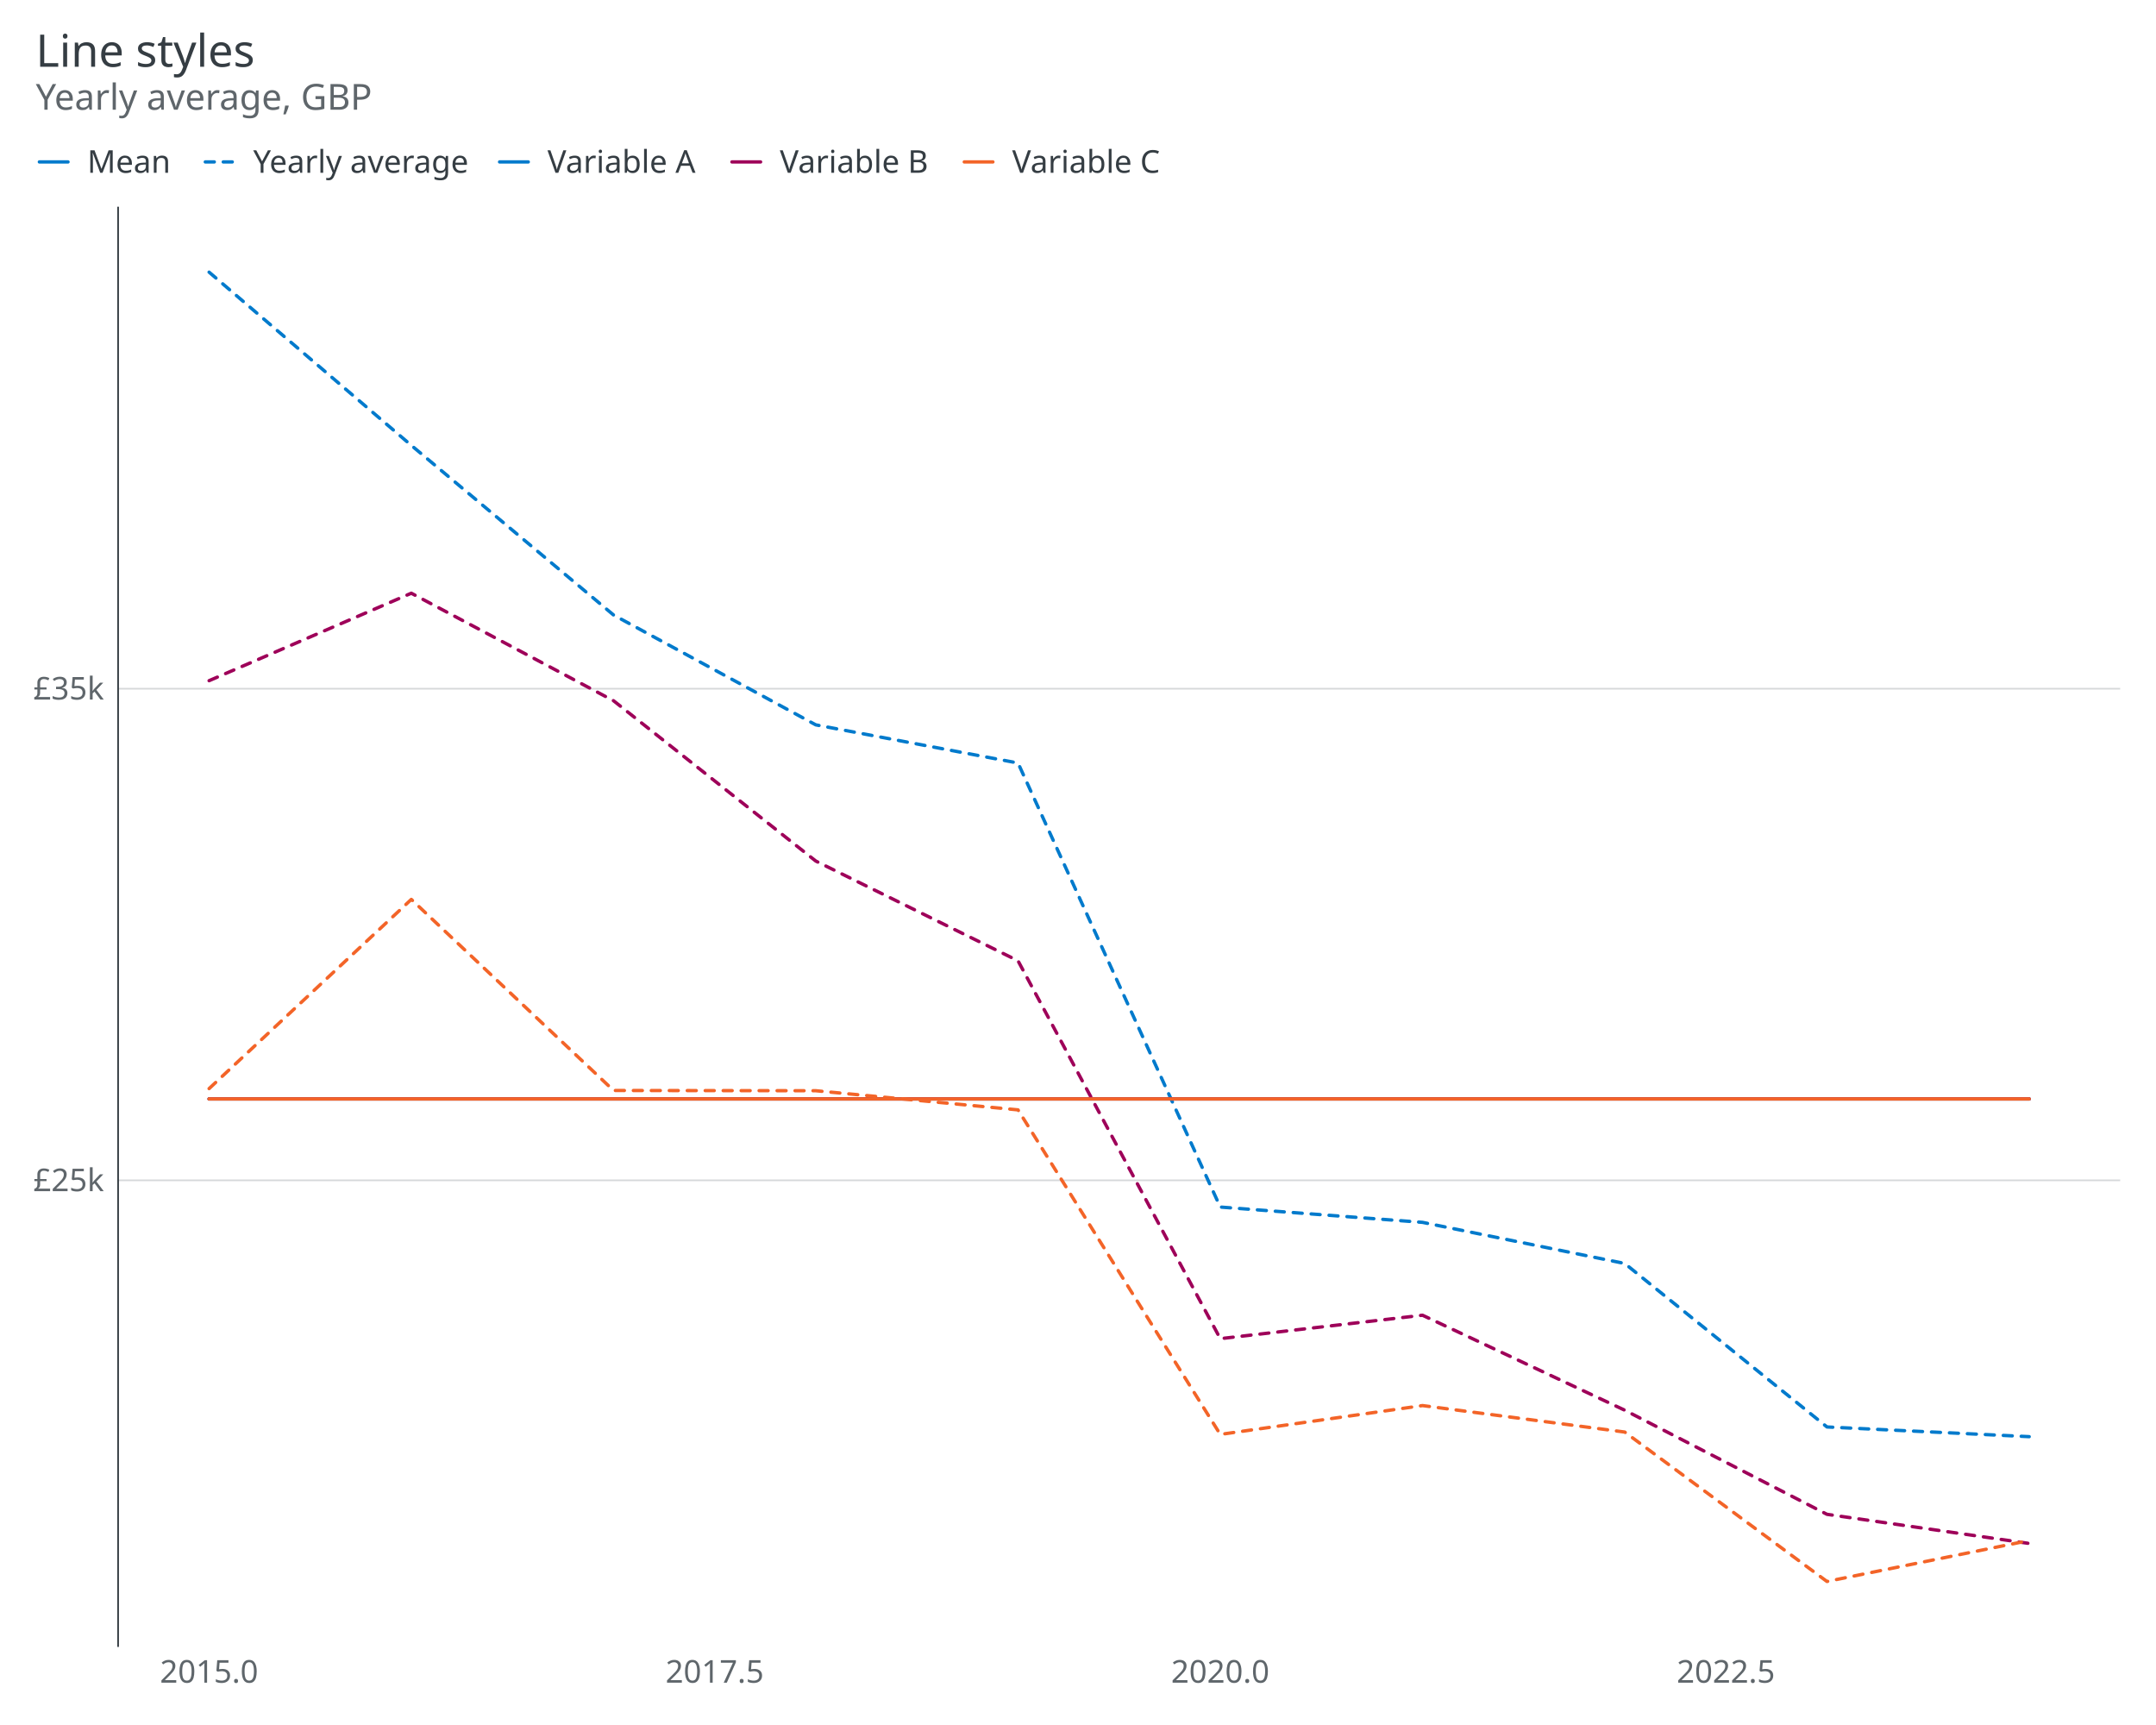
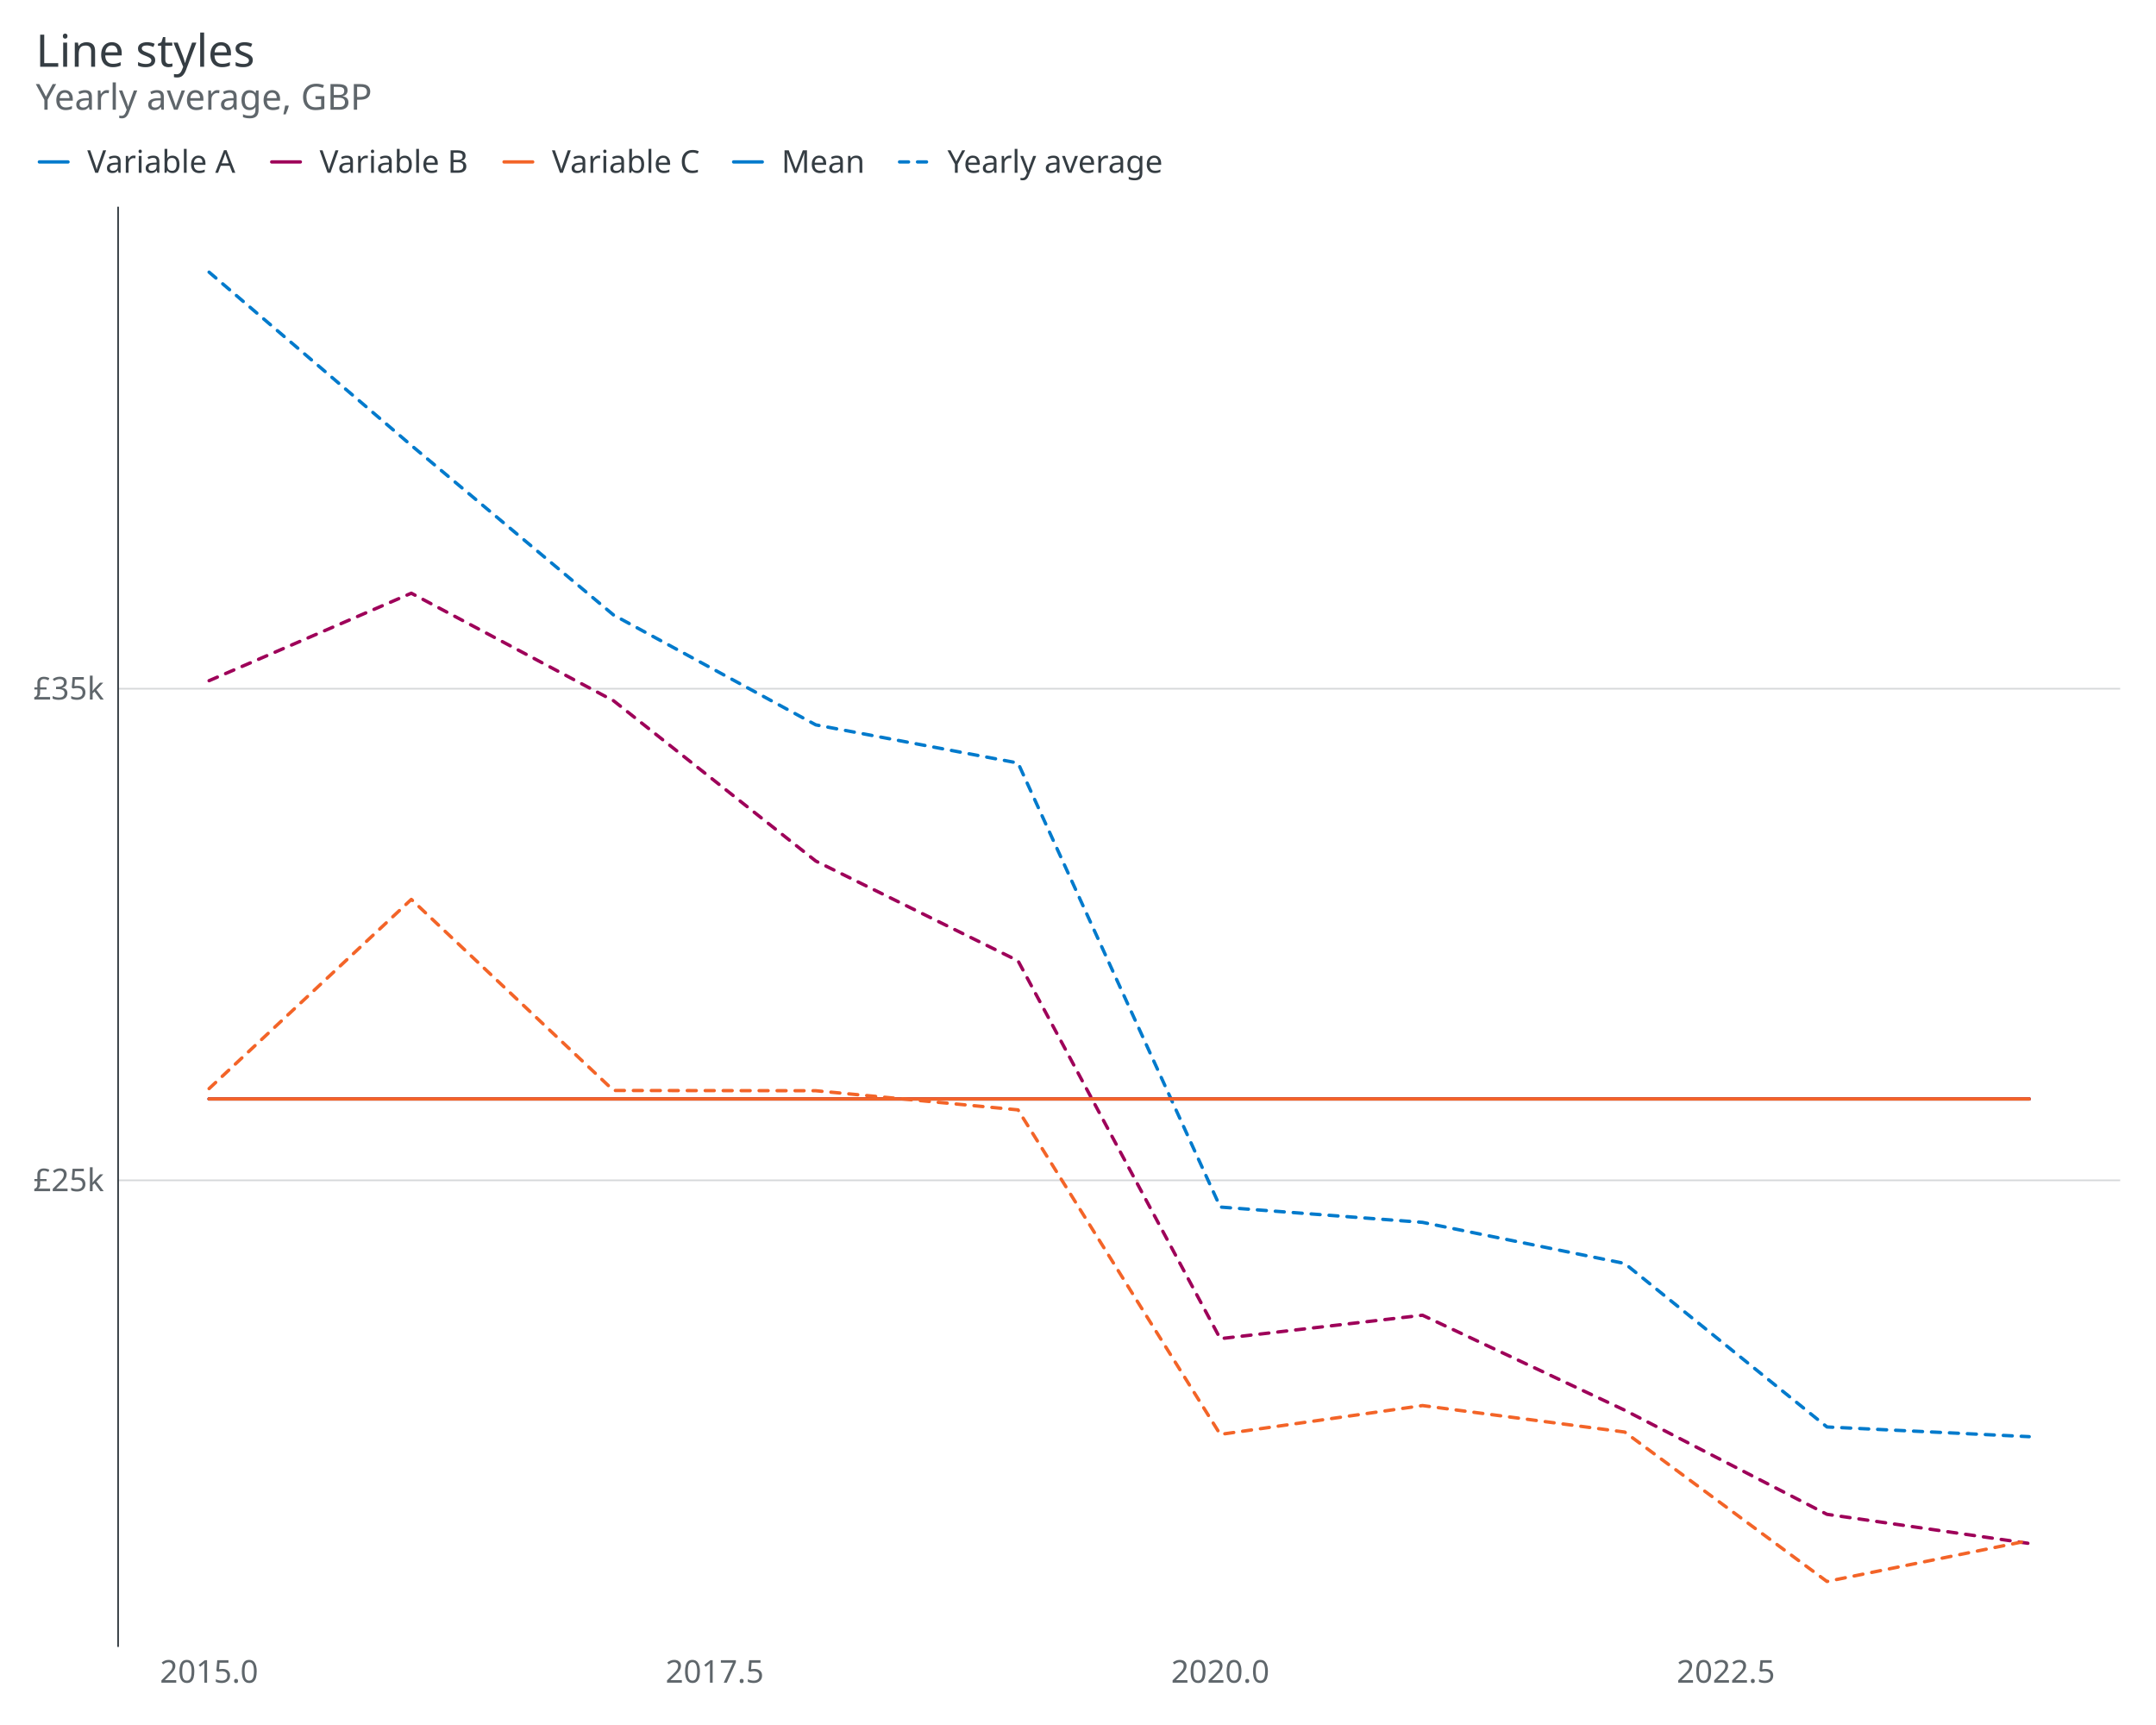
<svg xmlns="http://www.w3.org/2000/svg" class="svglite" data-engine-version="2.0" width="720.00pt" height="576.00pt" viewBox="0 0 720.00 576.00">
  <defs>
    <style type="text/css">
    .svglite line, .svglite polyline, .svglite polygon, .svglite path, .svglite rect, .svglite circle {
      fill: none;
      stroke: #000000;
      stroke-linecap: round;
      stroke-linejoin: round;
      stroke-miterlimit: 10.00;
    }
  </style>
  </defs>
  <rect width="100%" height="100%" style="stroke: none; fill: #FFFFFF;" />
  <defs>
    <clipPath id="cpMC4wMHw3MjAuMDB8MC4wMHw1NzYuMDA=">
      <rect x="0.00" y="0.00" width="720.00" height="576.00" />
    </clipPath>
  </defs>
  <g clip-path="url(#cpMC4wMHw3MjAuMDB8MC4wMHw1NzYuMDA=)">
    <rect x="0.00" y="0.00" width="720.00" height="576.00" style="stroke-width: 1.02; stroke: none; fill: #FFFFFF;" />
  </g>
  <defs>
    <clipPath id="cpMzkuNDR8NzA4LjA0fDY5LjAyfDU0OS45Mw==">
      <rect x="39.44" y="69.02" width="668.61" height="480.91" />
    </clipPath>
  </defs>
  <g clip-path="url(#cpMzkuNDR8NzA4LjA0fDY5LjAyfDU0OS45Mw==)">
    <rect x="39.44" y="69.02" width="668.61" height="480.91" style="stroke-width: 1.02; stroke: none; fill: #FFFFFF;" />
    <polyline points="39.44,394.13 708.04,394.13 " style="stroke-width: 0.56; stroke: #D6D8DA; stroke-linecap: butt;" />
    <polyline points="39.44,229.97 708.04,229.97 " style="stroke-width: 0.56; stroke: #D6D8DA; stroke-linecap: butt;" />
    <polyline points="69.83,366.95 137.36,366.95 204.90,366.95 272.44,366.95 339.97,366.95 407.51,366.95 475.05,366.95 542.58,366.95 610.12,366.95 677.65,366.95 " style="stroke-width: 1.12; stroke: #007ACC;" />
    <polyline points="69.83,90.88 137.36,148.72 204.90,205.36 272.44,242.04 339.97,254.78 407.51,403.05 475.05,408.16 542.58,421.89 610.12,476.48 677.65,479.72 " style="stroke-width: 1.12; stroke: #007ACC; stroke-dasharray: 3.00,3.00;" />
    <polyline points="69.83,366.95 137.36,366.95 204.90,366.95 272.44,366.95 339.97,366.95 407.51,366.95 475.05,366.95 542.58,366.95 610.12,366.95 677.65,366.95 " style="stroke-width: 1.12; stroke: #9E0059;" />
    <polyline points="69.83,227.29 137.36,198.08 204.90,233.99 272.44,287.52 339.97,320.82 407.51,447.00 475.05,439.17 542.58,470.88 610.12,505.65 677.65,515.38 " style="stroke-width: 1.12; stroke: #9E0059; stroke-dasharray: 3.00,3.00;" />
    <polyline points="69.83,366.95 137.36,366.95 204.90,366.95 272.44,366.95 339.97,366.95 407.51,366.95 475.05,366.95 542.58,366.95 610.12,366.95 677.65,366.95 " style="stroke-width: 1.12; stroke: #F36428;" />
    <polyline points="69.83,363.50 137.36,300.32 204.90,364.13 272.44,364.21 339.97,370.60 407.51,478.97 475.05,469.34 542.58,478.18 610.12,528.07 677.65,514.40 " style="stroke-width: 1.12; stroke: #F36428; stroke-dasharray: 3.00,3.00;" />
  </g>
  <g clip-path="url(#cpMC4wMHw3MjAuMDB8MC4wMHw1NzYuMDA=)">
    <polyline points="39.44,549.93 39.44,69.02 " style="stroke-width: 0.56; stroke: #353D43; stroke-linecap: butt;" />
    <text x="34.73" y="397.75" text-anchor="end" style="font-size: 10.50px; fill: #5F666B; font-family: sans;" textLength="22.77px" lengthAdjust="spacingAndGlyphs">£25k</text>
    <text x="34.73" y="233.58" text-anchor="end" style="font-size: 10.50px; fill: #5F666B; font-family: sans;" textLength="22.77px" lengthAdjust="spacingAndGlyphs">£35k</text>
    <text x="69.83" y="561.87" text-anchor="middle" style="font-size: 10.50px; fill: #5F666B; font-family: sans;" textLength="32.12px" lengthAdjust="spacingAndGlyphs">2015.0</text>
    <text x="238.67" y="561.87" text-anchor="middle" style="font-size: 10.50px; fill: #5F666B; font-family: sans;" textLength="32.12px" lengthAdjust="spacingAndGlyphs">2017.5</text>
    <text x="407.51" y="561.87" text-anchor="middle" style="font-size: 10.50px; fill: #5F666B; font-family: sans;" textLength="32.12px" lengthAdjust="spacingAndGlyphs">2020.0</text>
    <text x="576.35" y="561.87" text-anchor="middle" style="font-size: 10.50px; fill: #5F666B; font-family: sans;" textLength="32.12px" lengthAdjust="spacingAndGlyphs">2022.5</text>
    <line x1="13.15" y1="54.07" x2="22.71" y2="54.07" style="stroke-width: 1.12; stroke: #007ACC;" />
-     <line x1="68.56" y1="54.07" x2="78.13" y2="54.07" style="stroke-width: 1.12; stroke: #007ACC; stroke-dasharray: 3.00,3.00;" />
-     <text x="29.14" y="57.69" style="font-size: 10.50px; fill: #353D43; font-family: sans;" textLength="26.27px" lengthAdjust="spacingAndGlyphs">Mean</text>
-     <text x="84.55" y="57.69" style="font-size: 10.50px; fill: #353D43; font-family: sans;" textLength="70.64px" lengthAdjust="spacingAndGlyphs">Yearly average</text>
-     <line x1="166.84" y1="54.07" x2="176.41" y2="54.07" style="stroke-width: 1.12; stroke: #007ACC;" />
-     <line x1="244.43" y1="54.07" x2="254.00" y2="54.07" style="stroke-width: 1.12; stroke: #9E0059;" />
-     <line x1="322.02" y1="54.07" x2="331.58" y2="54.07" style="stroke-width: 1.12; stroke: #F36428;" />
-     <text x="182.83" y="57.69" style="font-size: 10.50px; fill: #353D43; font-family: sans;" textLength="48.45px" lengthAdjust="spacingAndGlyphs">Variable A</text>
-     <text x="260.42" y="57.69" style="font-size: 10.50px; fill: #353D43; font-family: sans;" textLength="48.45px" lengthAdjust="spacingAndGlyphs">Variable B</text>
-     <text x="338.01" y="57.69" style="font-size: 10.50px; fill: #353D43; font-family: sans;" textLength="49.03px" lengthAdjust="spacingAndGlyphs">Variable C</text>
+     <line x1="90.74" y1="54.07" x2="100.30" y2="54.07" style="stroke-width: 1.12; stroke: #9E0059;" />
+     <line x1="168.33" y1="54.07" x2="177.89" y2="54.07" style="stroke-width: 1.12; stroke: #F36428;" />
+     <text x="29.14" y="57.69" style="font-size: 10.50px; fill: #353D43; font-family: sans;" textLength="48.45px" lengthAdjust="spacingAndGlyphs">Variable A</text>
+     <text x="106.73" y="57.69" style="font-size: 10.50px; fill: #353D43; font-family: sans;" textLength="48.45px" lengthAdjust="spacingAndGlyphs">Variable B</text>
+     <text x="184.32" y="57.69" style="font-size: 10.50px; fill: #353D43; font-family: sans;" textLength="49.03px" lengthAdjust="spacingAndGlyphs">Variable C</text>
+     <line x1="245.00" y1="54.07" x2="254.56" y2="54.07" style="stroke-width: 1.12; stroke: #007ACC;" />
+     <line x1="300.41" y1="54.07" x2="309.97" y2="54.07" style="stroke-width: 1.12; stroke: #007ACC; stroke-dasharray: 3.00,3.00;" />
+     <text x="260.99" y="57.69" style="font-size: 10.50px; fill: #353D43; font-family: sans;" textLength="26.27px" lengthAdjust="spacingAndGlyphs">Mean</text>
+     <text x="316.40" y="57.69" style="font-size: 10.50px; fill: #353D43; font-family: sans;" textLength="70.64px" lengthAdjust="spacingAndGlyphs">Yearly average</text>
    <text x="11.96" y="36.64" style="font-size: 12.00px; fill: #5F666B; font-family: sans;" textLength="112.74px" lengthAdjust="spacingAndGlyphs">Yearly average, GBP</text>
    <text x="11.96" y="22.28" style="font-size: 15.00px; fill: #353D43; font-family: sans;" textLength="70.88px" lengthAdjust="spacingAndGlyphs">Line styles</text>
  </g>
</svg>
